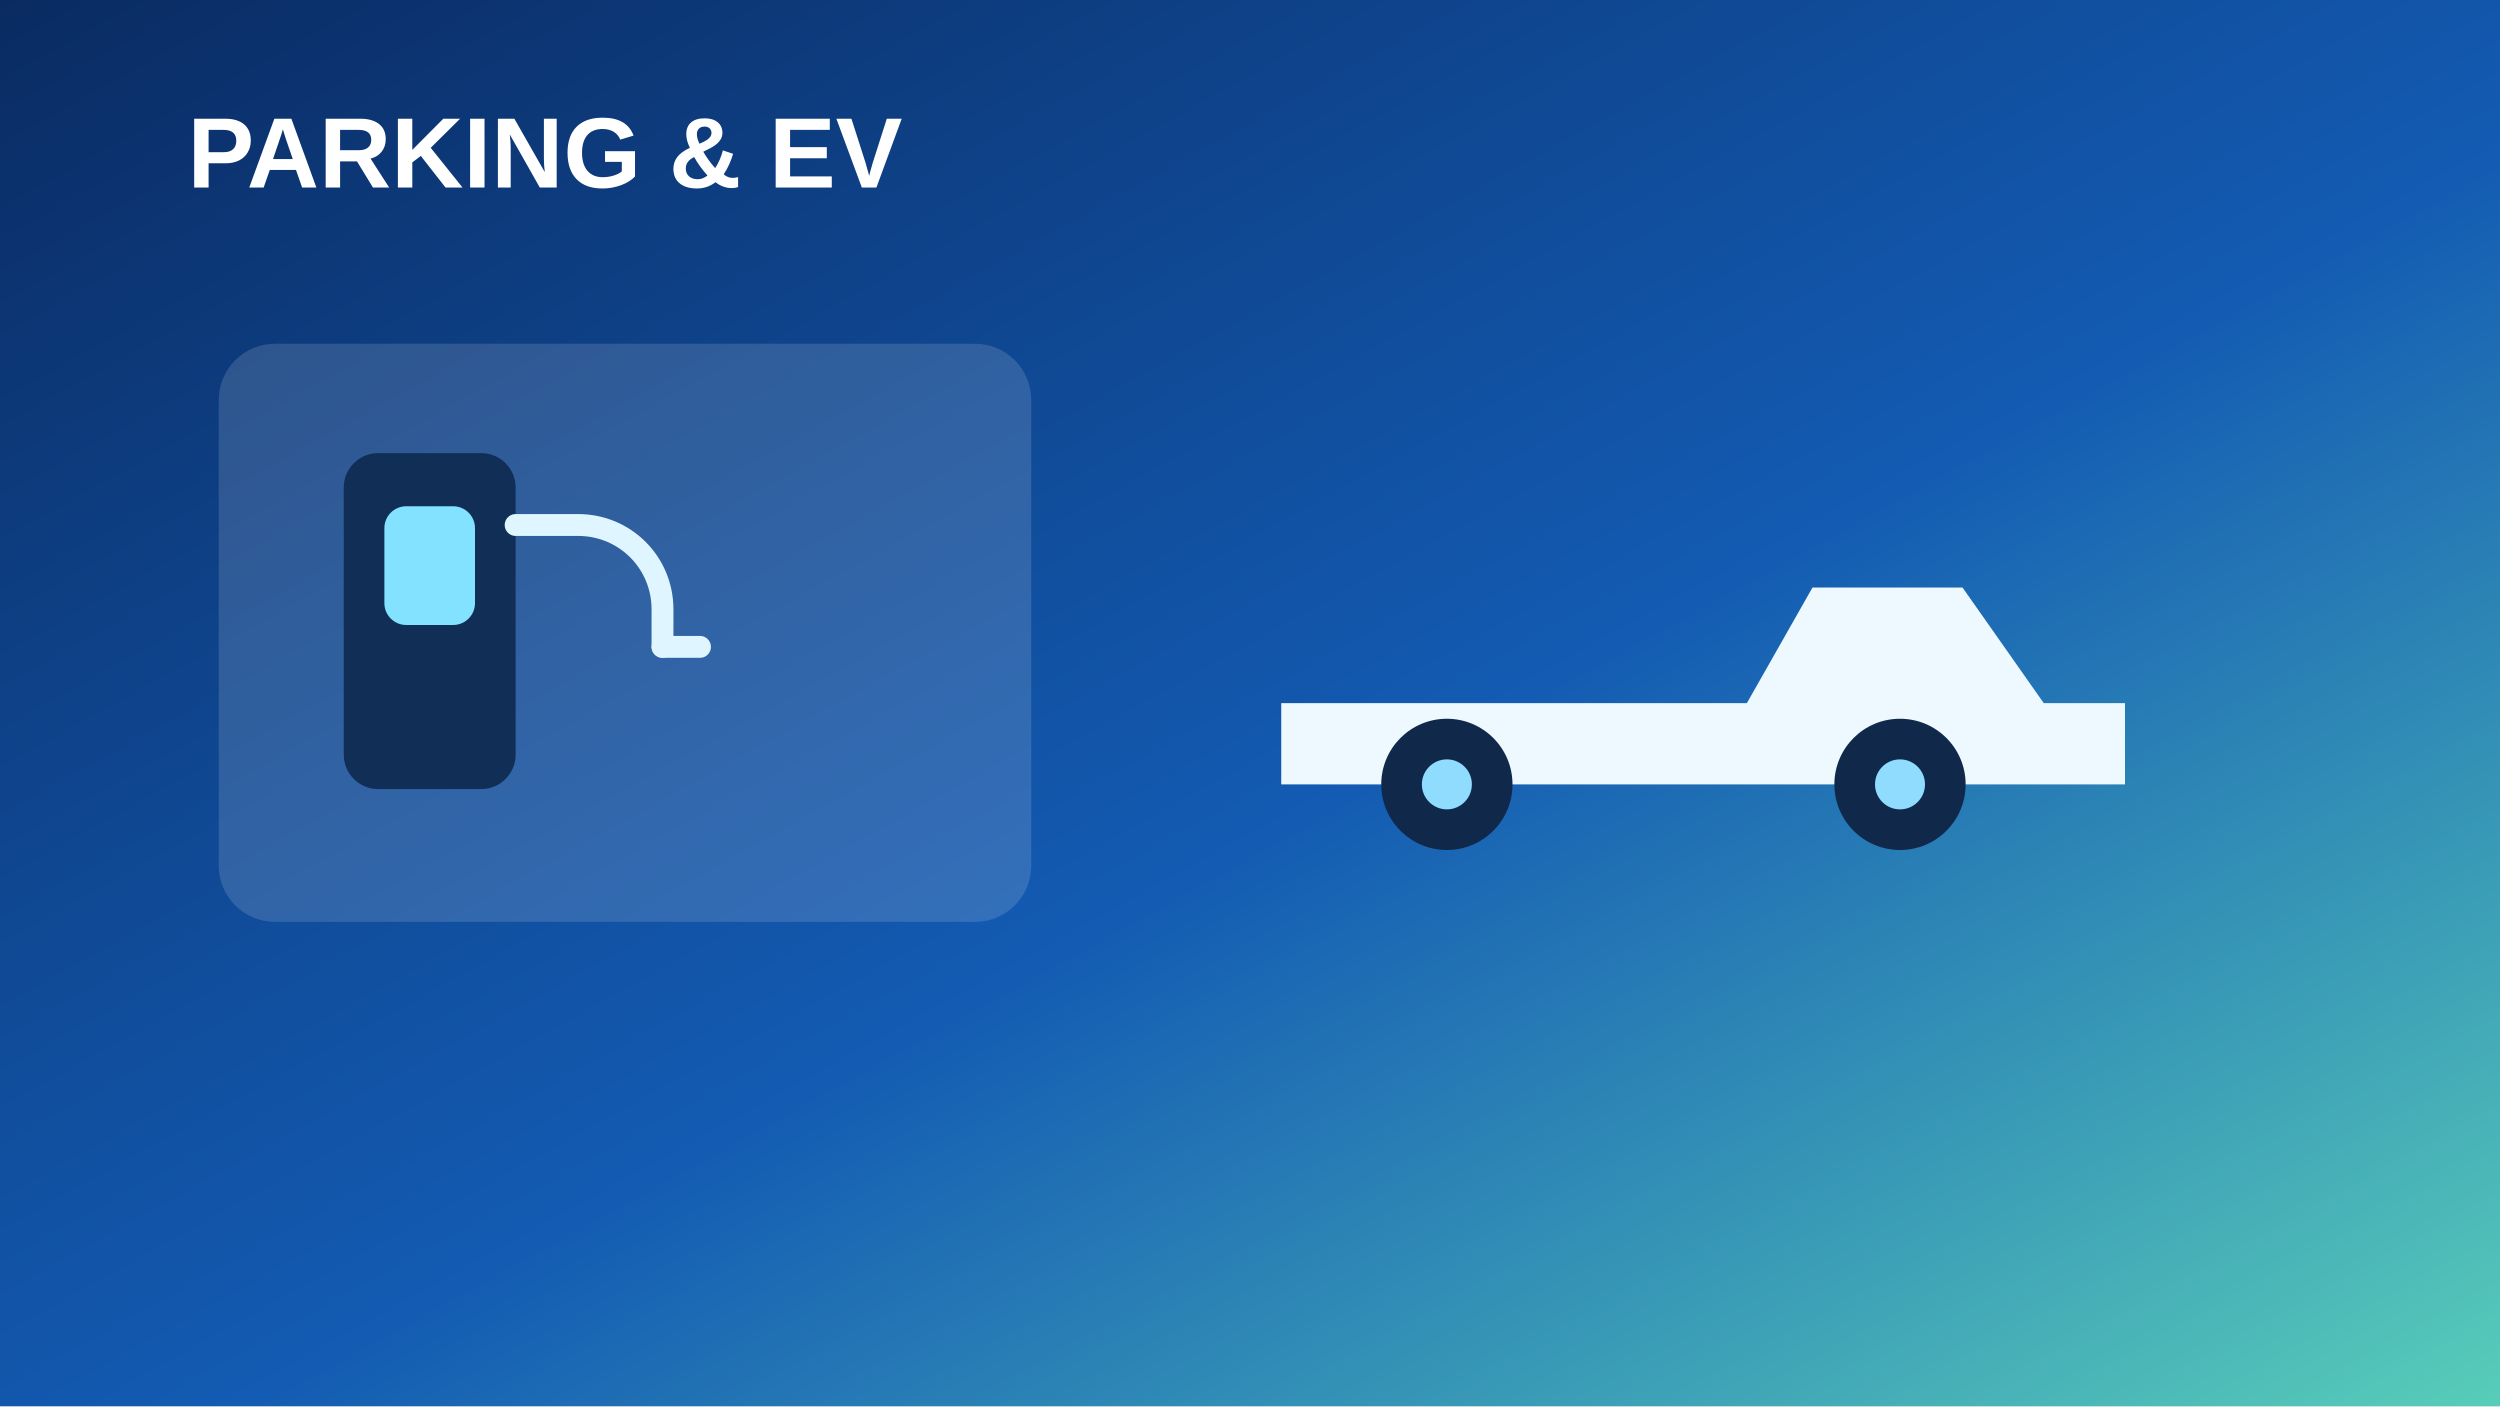
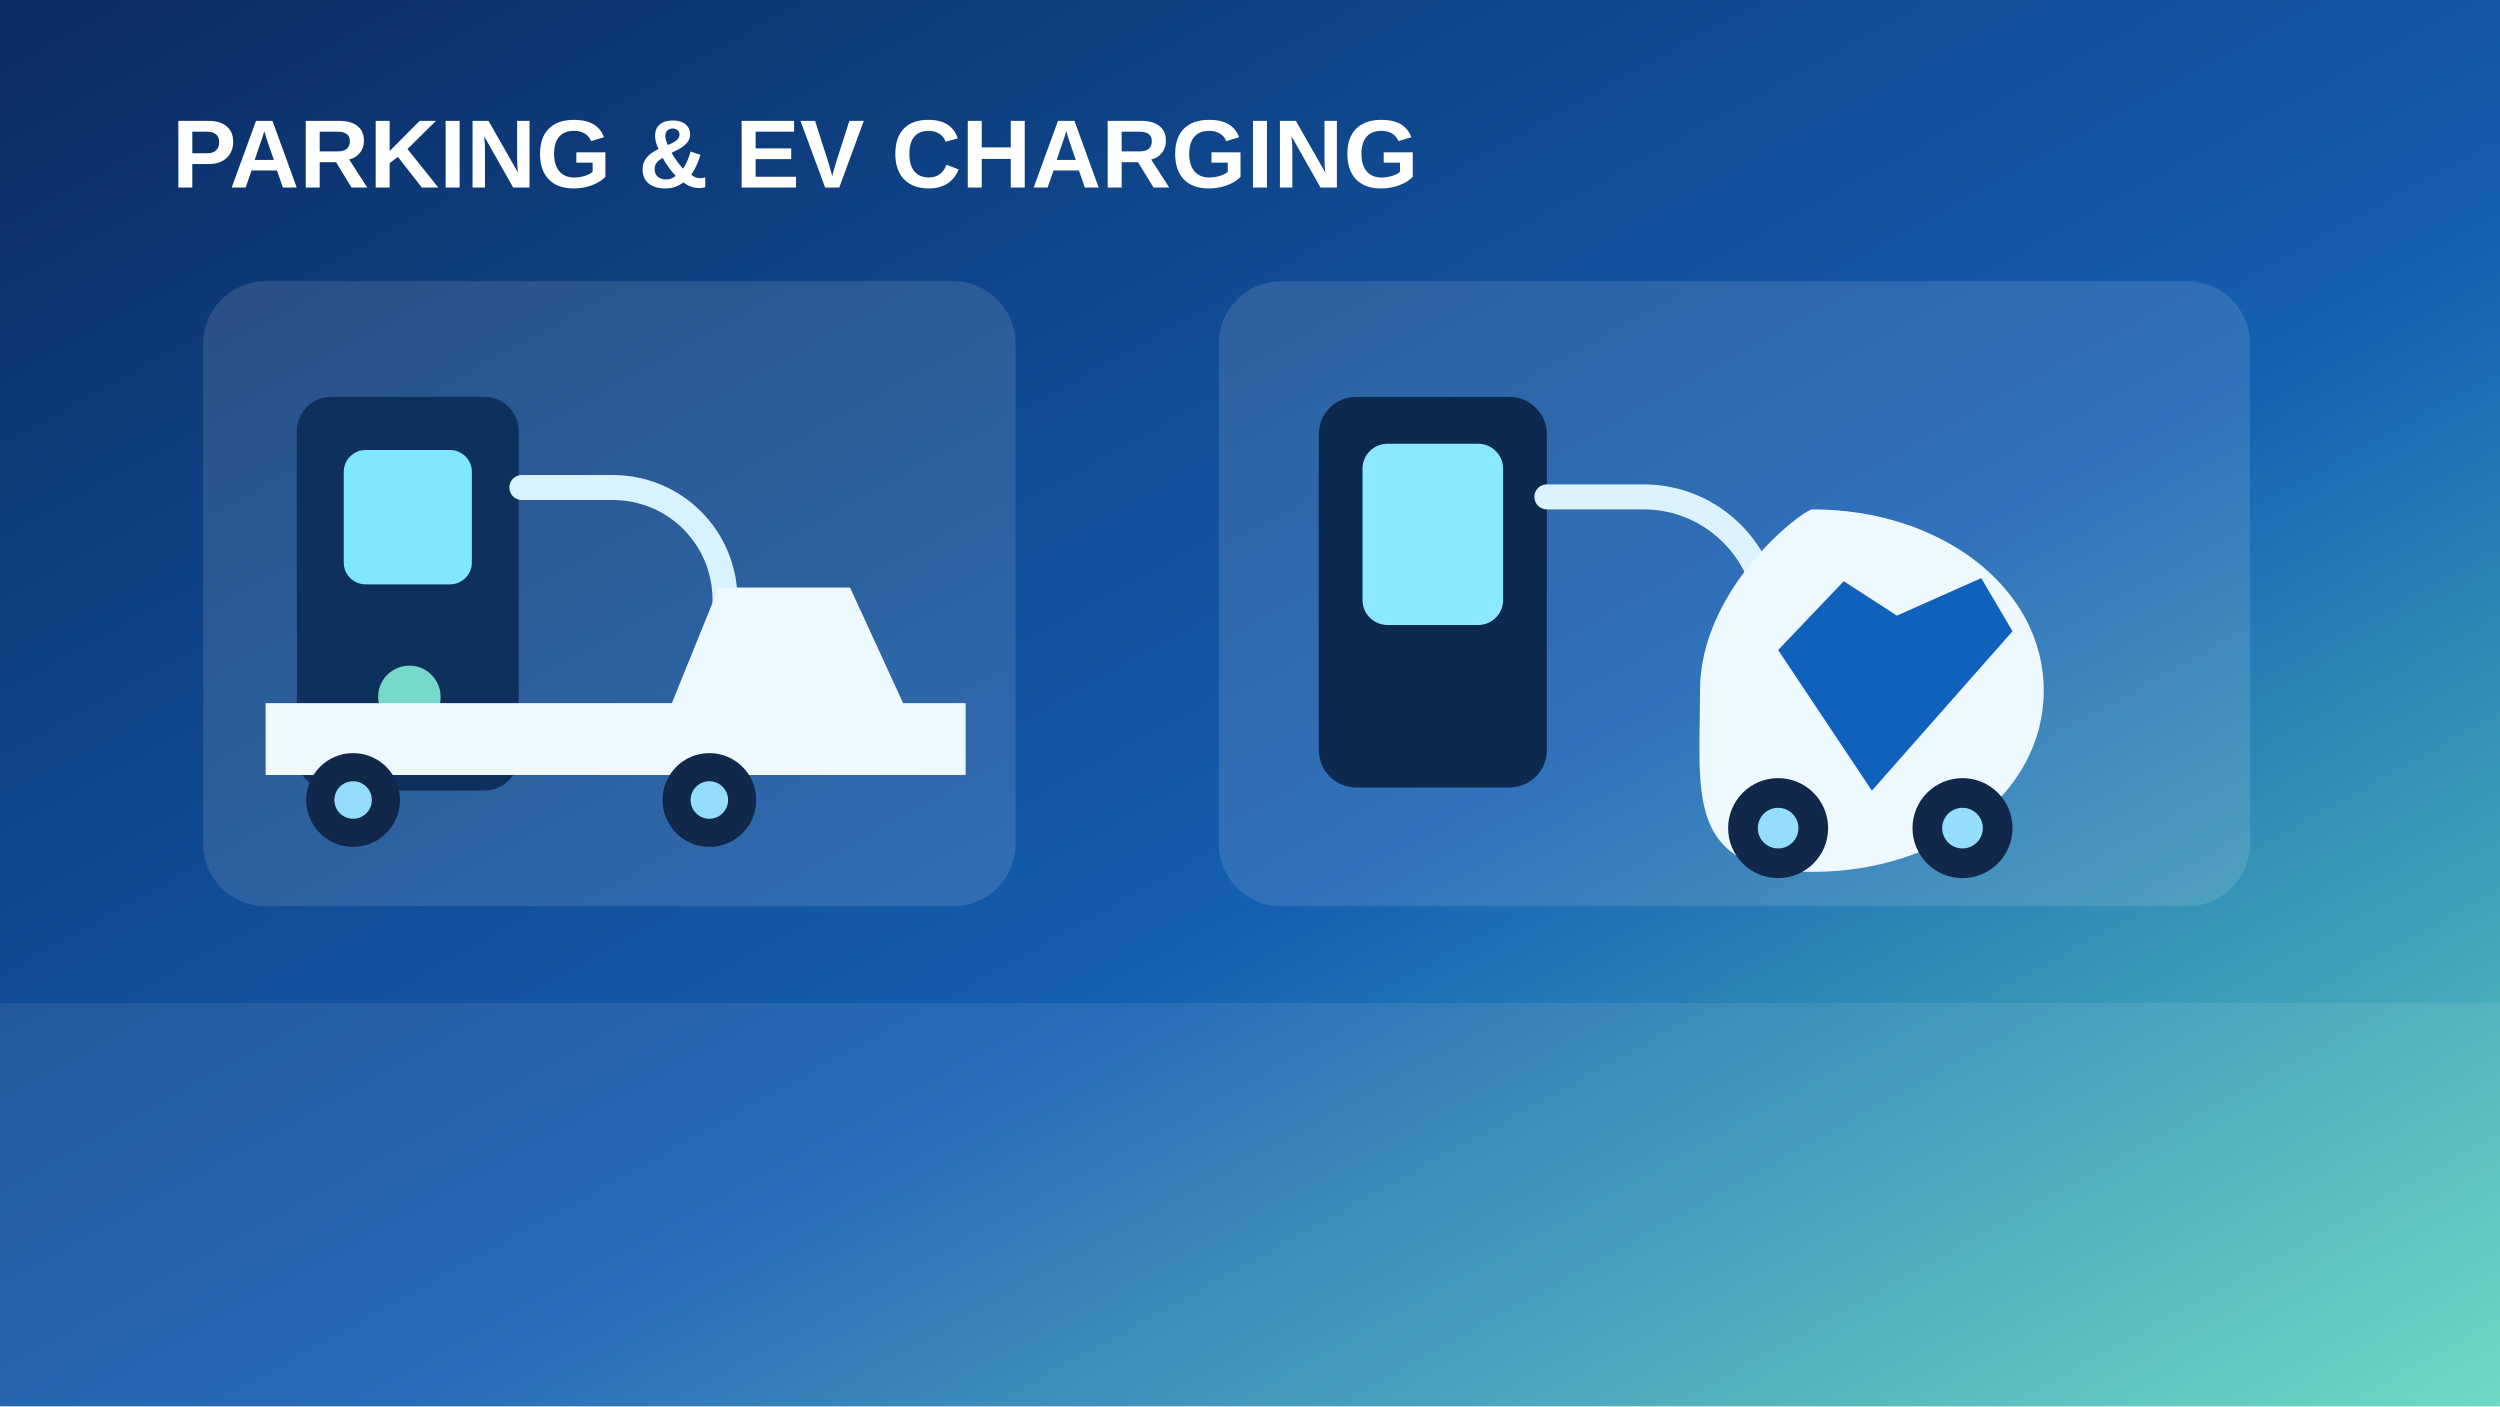
- <svg xmlns="http://www.w3.org/2000/svg" viewBox="0 0 1600 900">
+ <svg xmlns="http://www.w3.org/2000/svg" viewBox="0 0 1600 900" role="img" aria-labelledby="title desc">
  <defs>
    <linearGradient id="g" x1="0" y1="0" x2="1" y2="1">
      <stop offset="0%" stop-color="#0a2b62" />
-       <stop offset="55%" stop-color="#135bb3" />
-       <stop offset="100%" stop-color="#58cdb9" />
+       <stop offset="58%" stop-color="#145fb2" />
+       <stop offset="100%" stop-color="#62d7be" />
    </linearGradient>
  </defs>
  <rect width="1600" height="900" fill="url(#g)" />
-   <rect x="140" y="220" width="520" height="370" rx="36" fill="#ffffff" opacity="0.14" />
-   <rect x="220" y="290" width="110" height="215" rx="22" fill="#102e56" />
-   <rect x="246" y="324" width="58" height="76" rx="14" fill="#83e2ff" />
-   <path d="M330 336h40c30 0 54 24 54 54v24" fill="none" stroke="#dff5ff" stroke-width="14" stroke-linecap="round" />
-   <path d="M424 414h24" fill="none" stroke="#dff5ff" stroke-width="14" stroke-linecap="round" />
-   <g transform="translate(760 260)">
-     <path d="M108 190h250l42-74h96l52 74h52v52H60v-52h48z" fill="#eef8ff" />
-     <circle cx="166" cy="242" r="42" fill="#10284a" />
-     <circle cx="456" cy="242" r="42" fill="#10284a" />
-     <circle cx="166" cy="242" r="16" fill="#8fdcff" />
-     <circle cx="456" cy="242" r="16" fill="#8fdcff" />
+   <rect x="0" y="642" width="1600" height="258" fill="#ffffff" opacity="0.08" />
+   <g transform="translate(130 180)">
+     <rect x="0" y="0" width="520" height="400" rx="40" fill="#ffffff" opacity="0.12" />
+     <rect x="60" y="74" width="142" height="252" rx="22" fill="#0e305c" />
+     <rect x="90" y="108" width="82" height="86" rx="14" fill="#7fe8ff" />
+     <circle cx="132" cy="266" r="20" fill="#76d8c8" />
+     <path d="M204 132h58c40 0 72 32 72 72v26" fill="none" stroke="#d8f2ff" stroke-width="16" stroke-linecap="round" />
+     <path d="M334 230l28 0" stroke="#d8f2ff" stroke-width="16" stroke-linecap="round" />
+     <path d="M80 270h220l30-74h84l34 74h40v46H40v-46h40z" fill="#eef8ff" />
+     <circle cx="96" cy="332" r="30" fill="#11284a" />
+     <circle cx="96" cy="332" r="12" fill="#94defc" />
+     <circle cx="324" cy="332" r="30" fill="#11284a" />
+     <circle cx="324" cy="332" r="12" fill="#94defc" />
  </g>
-   <text x="120" y="120" fill="#ffffff" font-size="64" font-family="Arial" font-weight="700">PARKING &amp; EV</text>
+   <g transform="translate(780 180)">
+     <rect x="0" y="0" width="660" height="400" rx="40" fill="#ffffff" opacity="0.12" />
+     <rect x="64" y="74" width="146" height="250" rx="24" fill="#0d294f" />
+     <rect x="92" y="104" width="90" height="116" rx="16" fill="#8ce8ff" />
+     <path d="M210 138h62c44 0 80 36 80 80v26" fill="none" stroke="#dcf3ff" stroke-width="16" stroke-linecap="round" />
+     <path d="M352 244l30 0" stroke="#dcf3ff" stroke-width="16" stroke-linecap="round" />
+     <g transform="translate(308 146)">
+       <path d="M72 0c82 0 148 50 148 116s-66 116-148 116S0 182 0 116 66 0 72 0z" fill="#eef8ff" />
+       <path d="M50 90l42-44 34 22 54-24 20 34-90 102z" fill="#0f61bc" />
+       <circle cx="50" cy="204" r="32" fill="#11284a" />
+       <circle cx="50" cy="204" r="13" fill="#94defc" />
+       <circle cx="168" cy="204" r="32" fill="#11284a" />
+       <circle cx="168" cy="204" r="13" fill="#94defc" />
+     </g>
+   </g>
+   <text x="110" y="120" fill="#ffffff" font-size="62" font-family="Arial" font-weight="700">PARKING &amp; EV CHARGING</text>
</svg>
